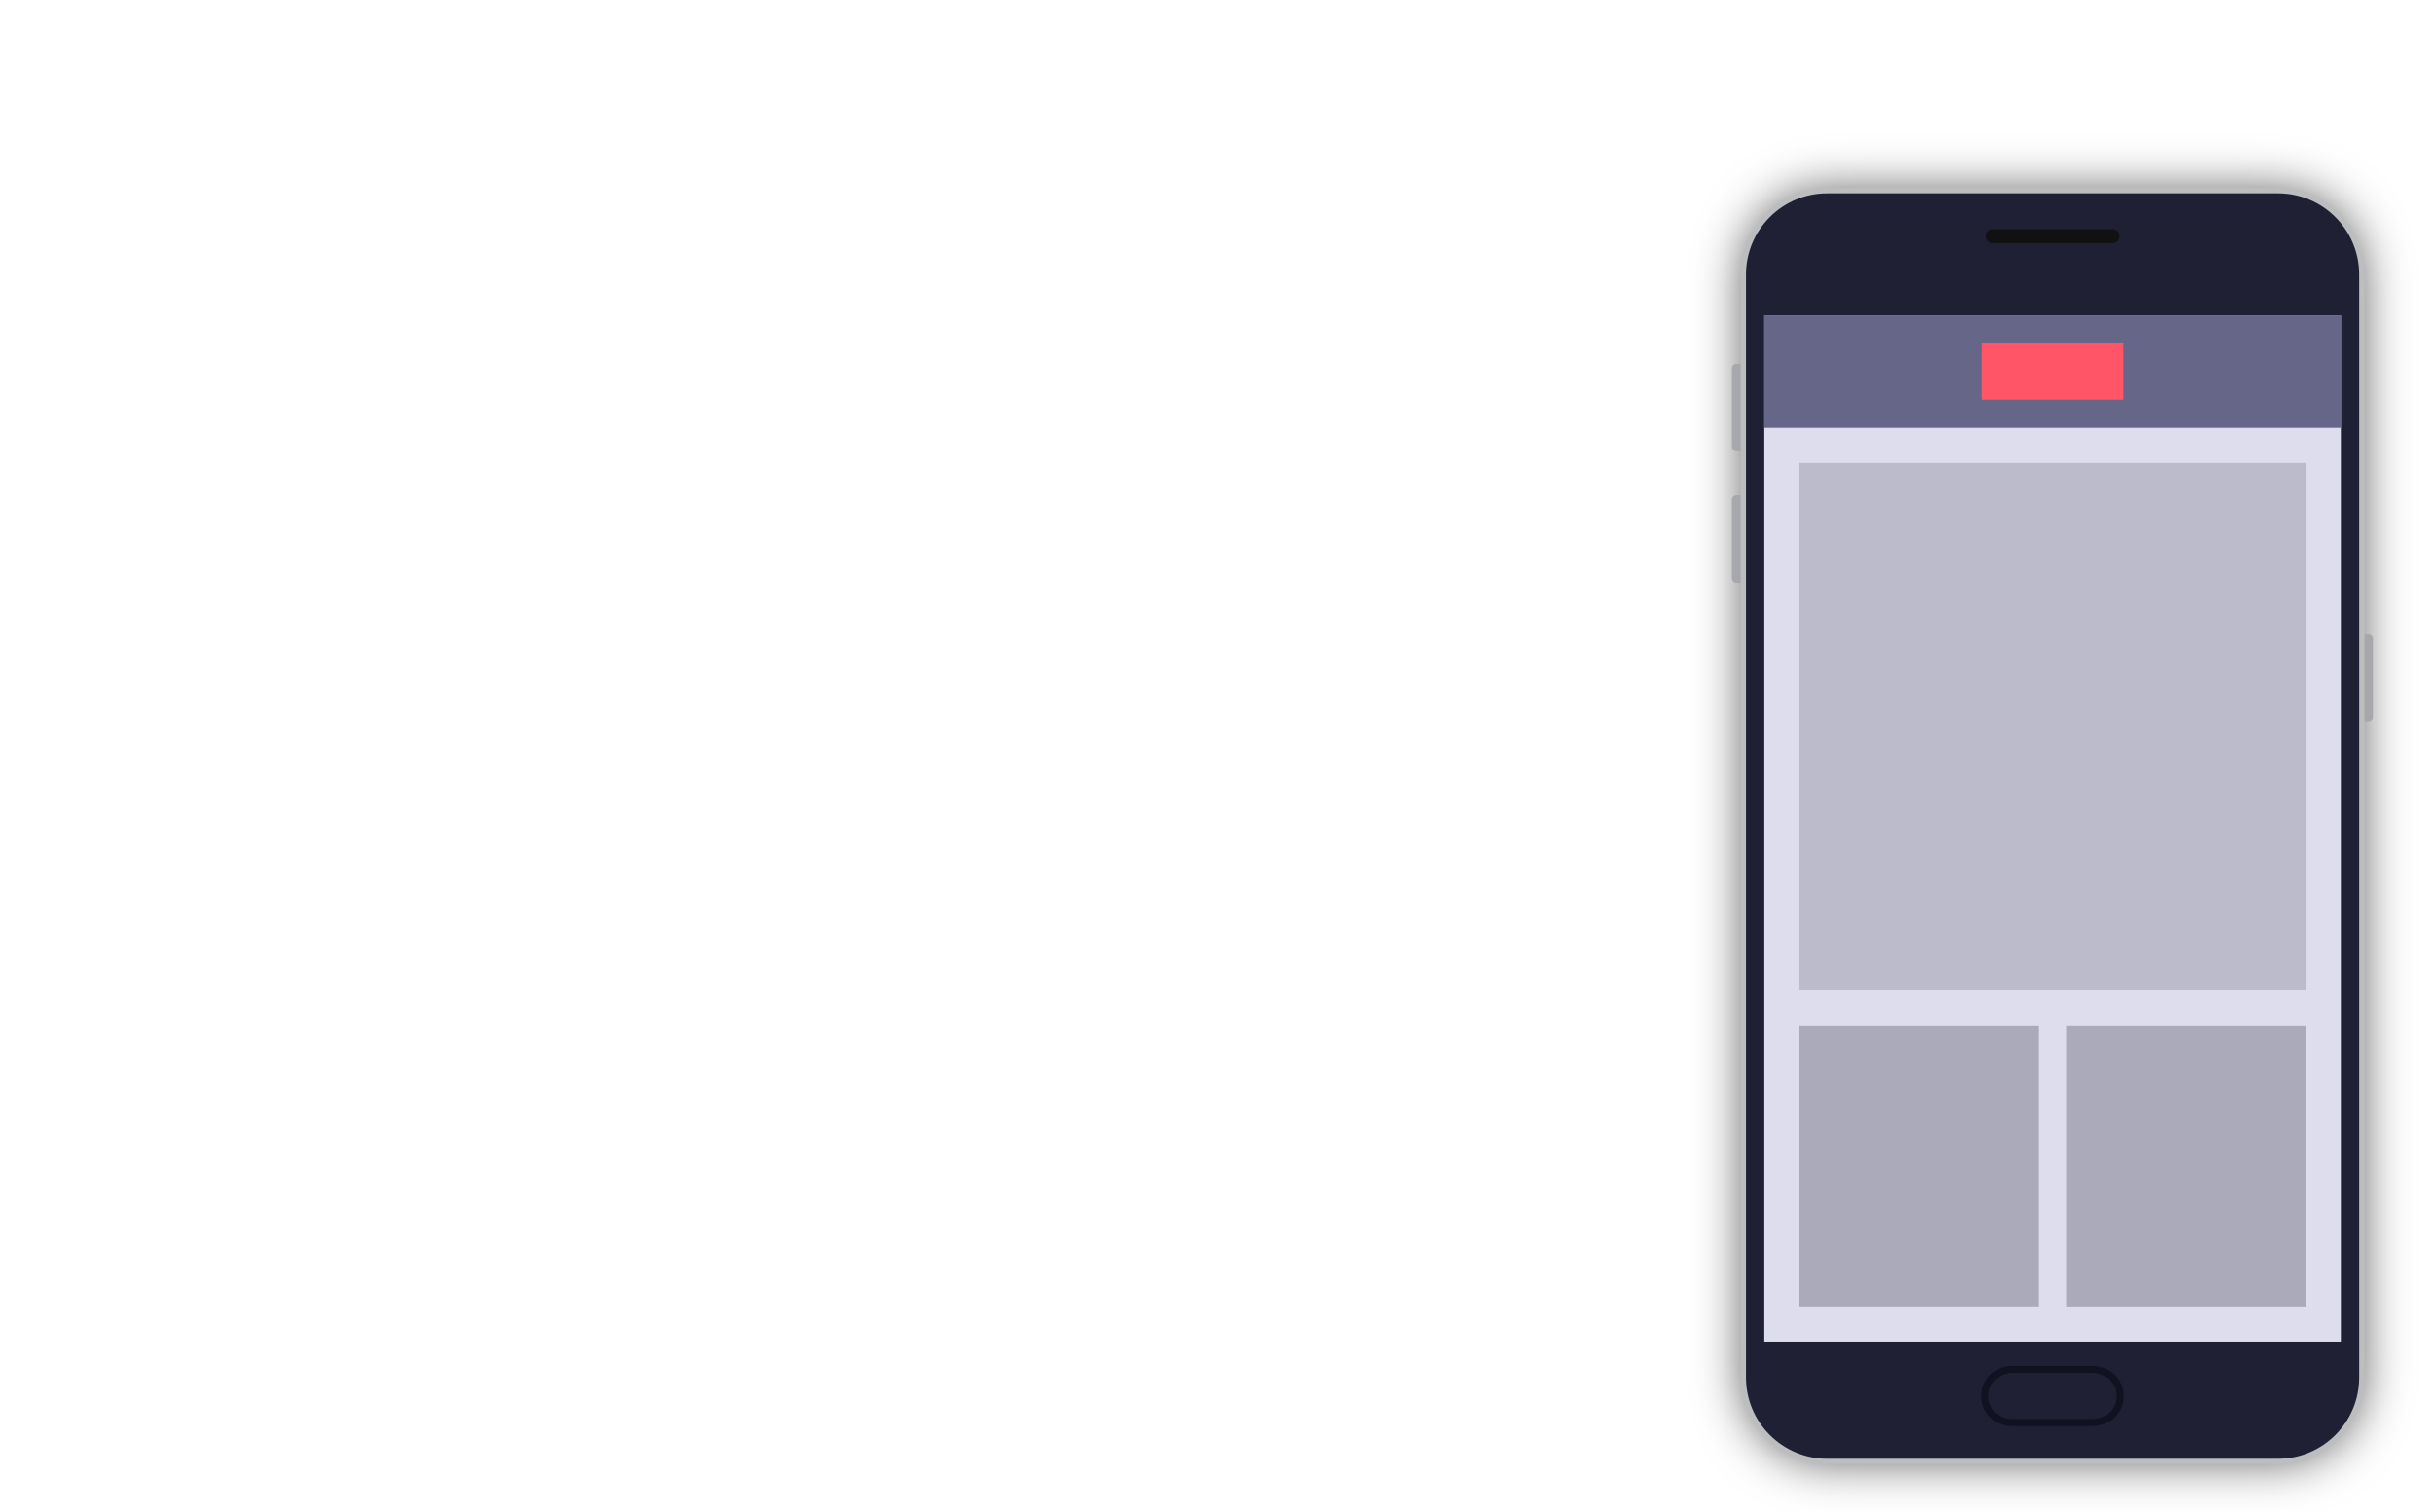
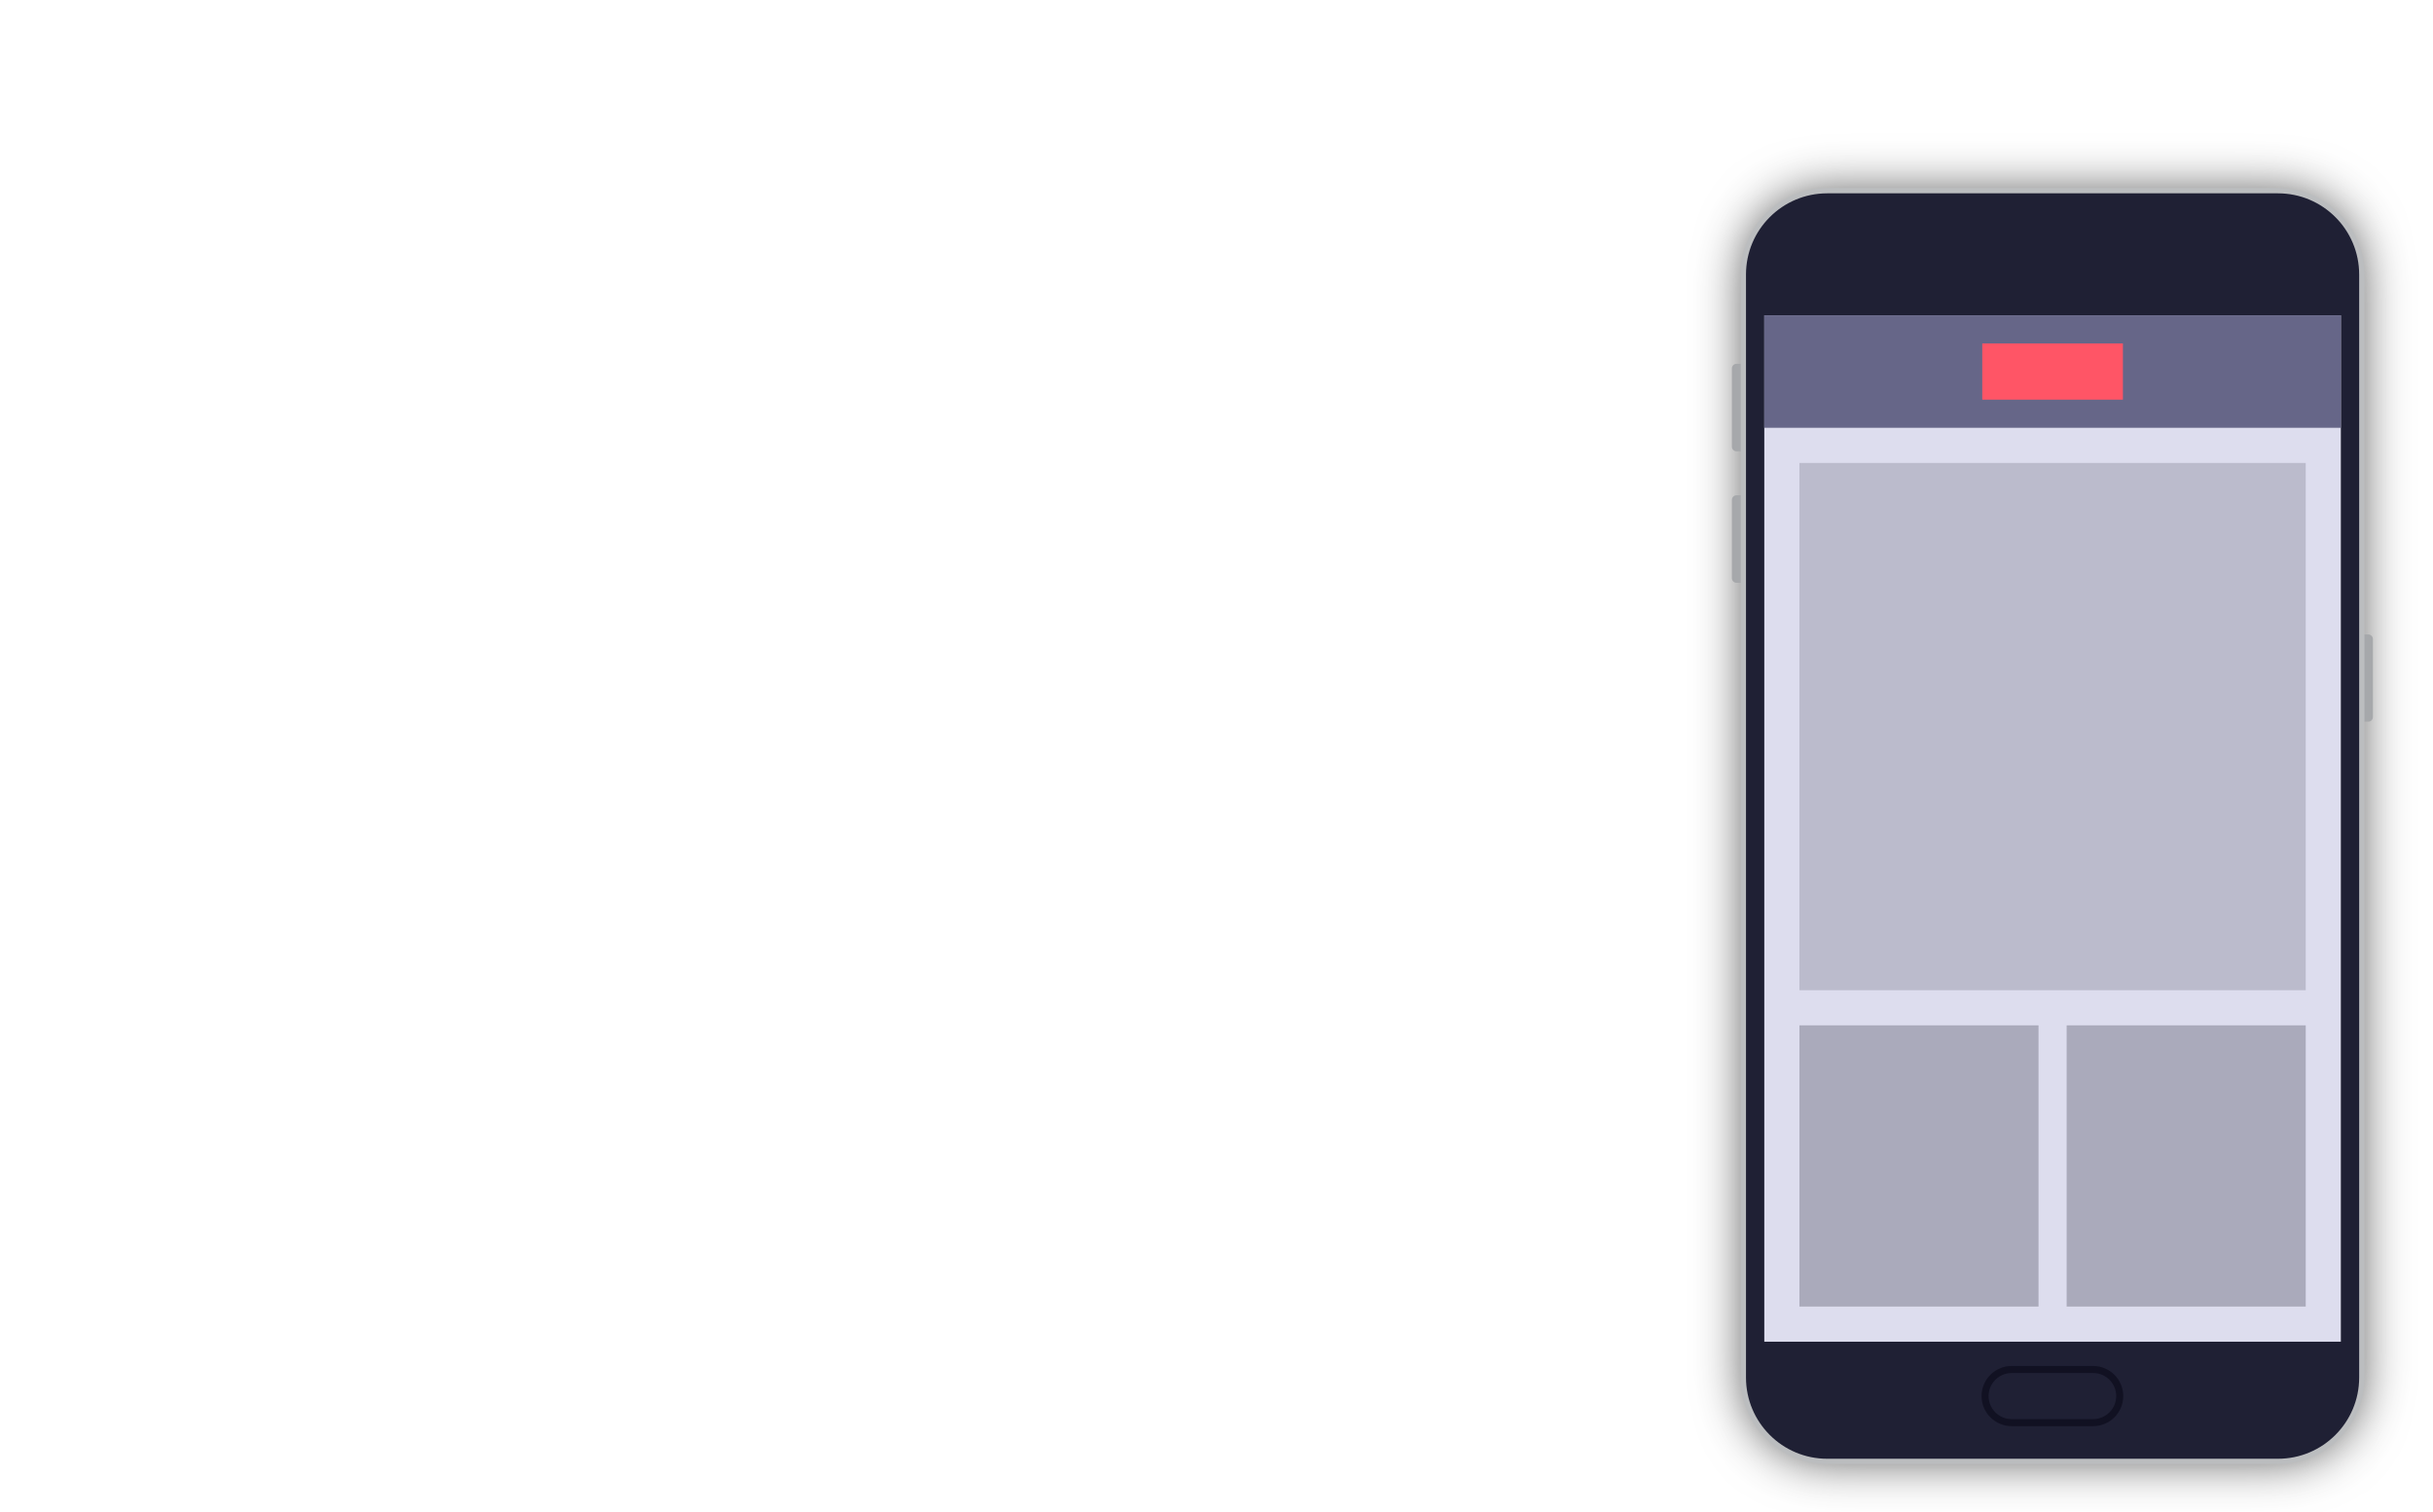
<svg xmlns="http://www.w3.org/2000/svg" viewBox="0 0 692 430">
  <defs>
    <filter id="a">
      <feGaussianBlur stdDeviation="7" />
    </filter>
    <style>
      .sdw {fill: #000010; opacity: 0.7; filter: url(#a)}

      .b {
        fill: #a6a8ab;
      }

      .c, .e, .f {
        fill: none
      }

      .c {
        stroke: #bbbdbf;
        stroke-width: 3px;
      }

      .d {
        fill: #1f2034;
      }

      .e {
        stroke: #111;
        stroke-linecap: round;
        stroke-width: 4px;
      }

      .f {
        stroke: #112;
        stroke-width: 2px;
      }

      .g {
        opacity: 0.6
      }

      .h {
        fill: #dde;
      }

      .i {
        fill: #668;
      }

      .j {
        fill: #aab;
      }

      .k {
        fill: #bbc;
      }

      .l {
        fill: #f56;
      }
    </style>
  </defs>
  <rect class="sdw" x="496.6" y="55" width="174.4" height="360" rx="23" ry="23" />
  <g>
    <path class="b" d="M672.3,180.5h1.3a1.3,1.3,0,0,1,1.3,1.3v22.2a1.3,1.3,0,0,1-1.3,1.3h-1.3a0,0,0,0,1,0,0V180.5A0,0,0,0,1,672.3,180.5Z" />
    <path class="b" d="M493.9,140.9h1.3a0,0,0,0,1,0,0v24.9a0,0,0,0,1,0,0h-1.3a1.3,1.3,0,0,1-1.3-1.3V142.2A1.3,1.3,0,0,1,493.9,140.9Z" />
    <path class="b" d="M493.9,103.5h1.3a0,0,0,0,1,0,0v24.9a0,0,0,0,1,0,0h-1.3a1.3,1.3,0,0,1-1.3-1.3V104.8A1.3,1.3,0,0,1,493.9,103.5Z" />
    <rect class="c" x="496.6" y="55" width="174.4" height="360" rx="23.1" ry="23.1" />
    <rect class="d" x="496.6" y="55" width="174.4" height="360" rx="23.1" ry="23.1" />
-     <line class="e" x1="566.9" y1="67.2" x2="600.7" y2="67.2" />
    <rect class="f" x="564.6" y="389.6" width="38.3" height="15.13" rx="7.6" ry="7.6" />
  </g>
  <g>
    <rect class="g" x="501.8" y="89.7" width="164" height="292" />
    <rect class="h" x="501.8" y="89.7" width="164" height="292" />
    <rect class="i" x="501.8" y="89.7" width="164" height="32" />
    <rect class="j" x="511.8" y="291.7" width="68" height="80" />
    <rect class="j" x="587.8" y="291.7" width="68" height="80" />
    <rect class="k" x="511.8" y="131.7" width="144" height="150" />
    <rect class="l" x="563.8" y="97.7" width="40" height="16" />
  </g>
</svg>
